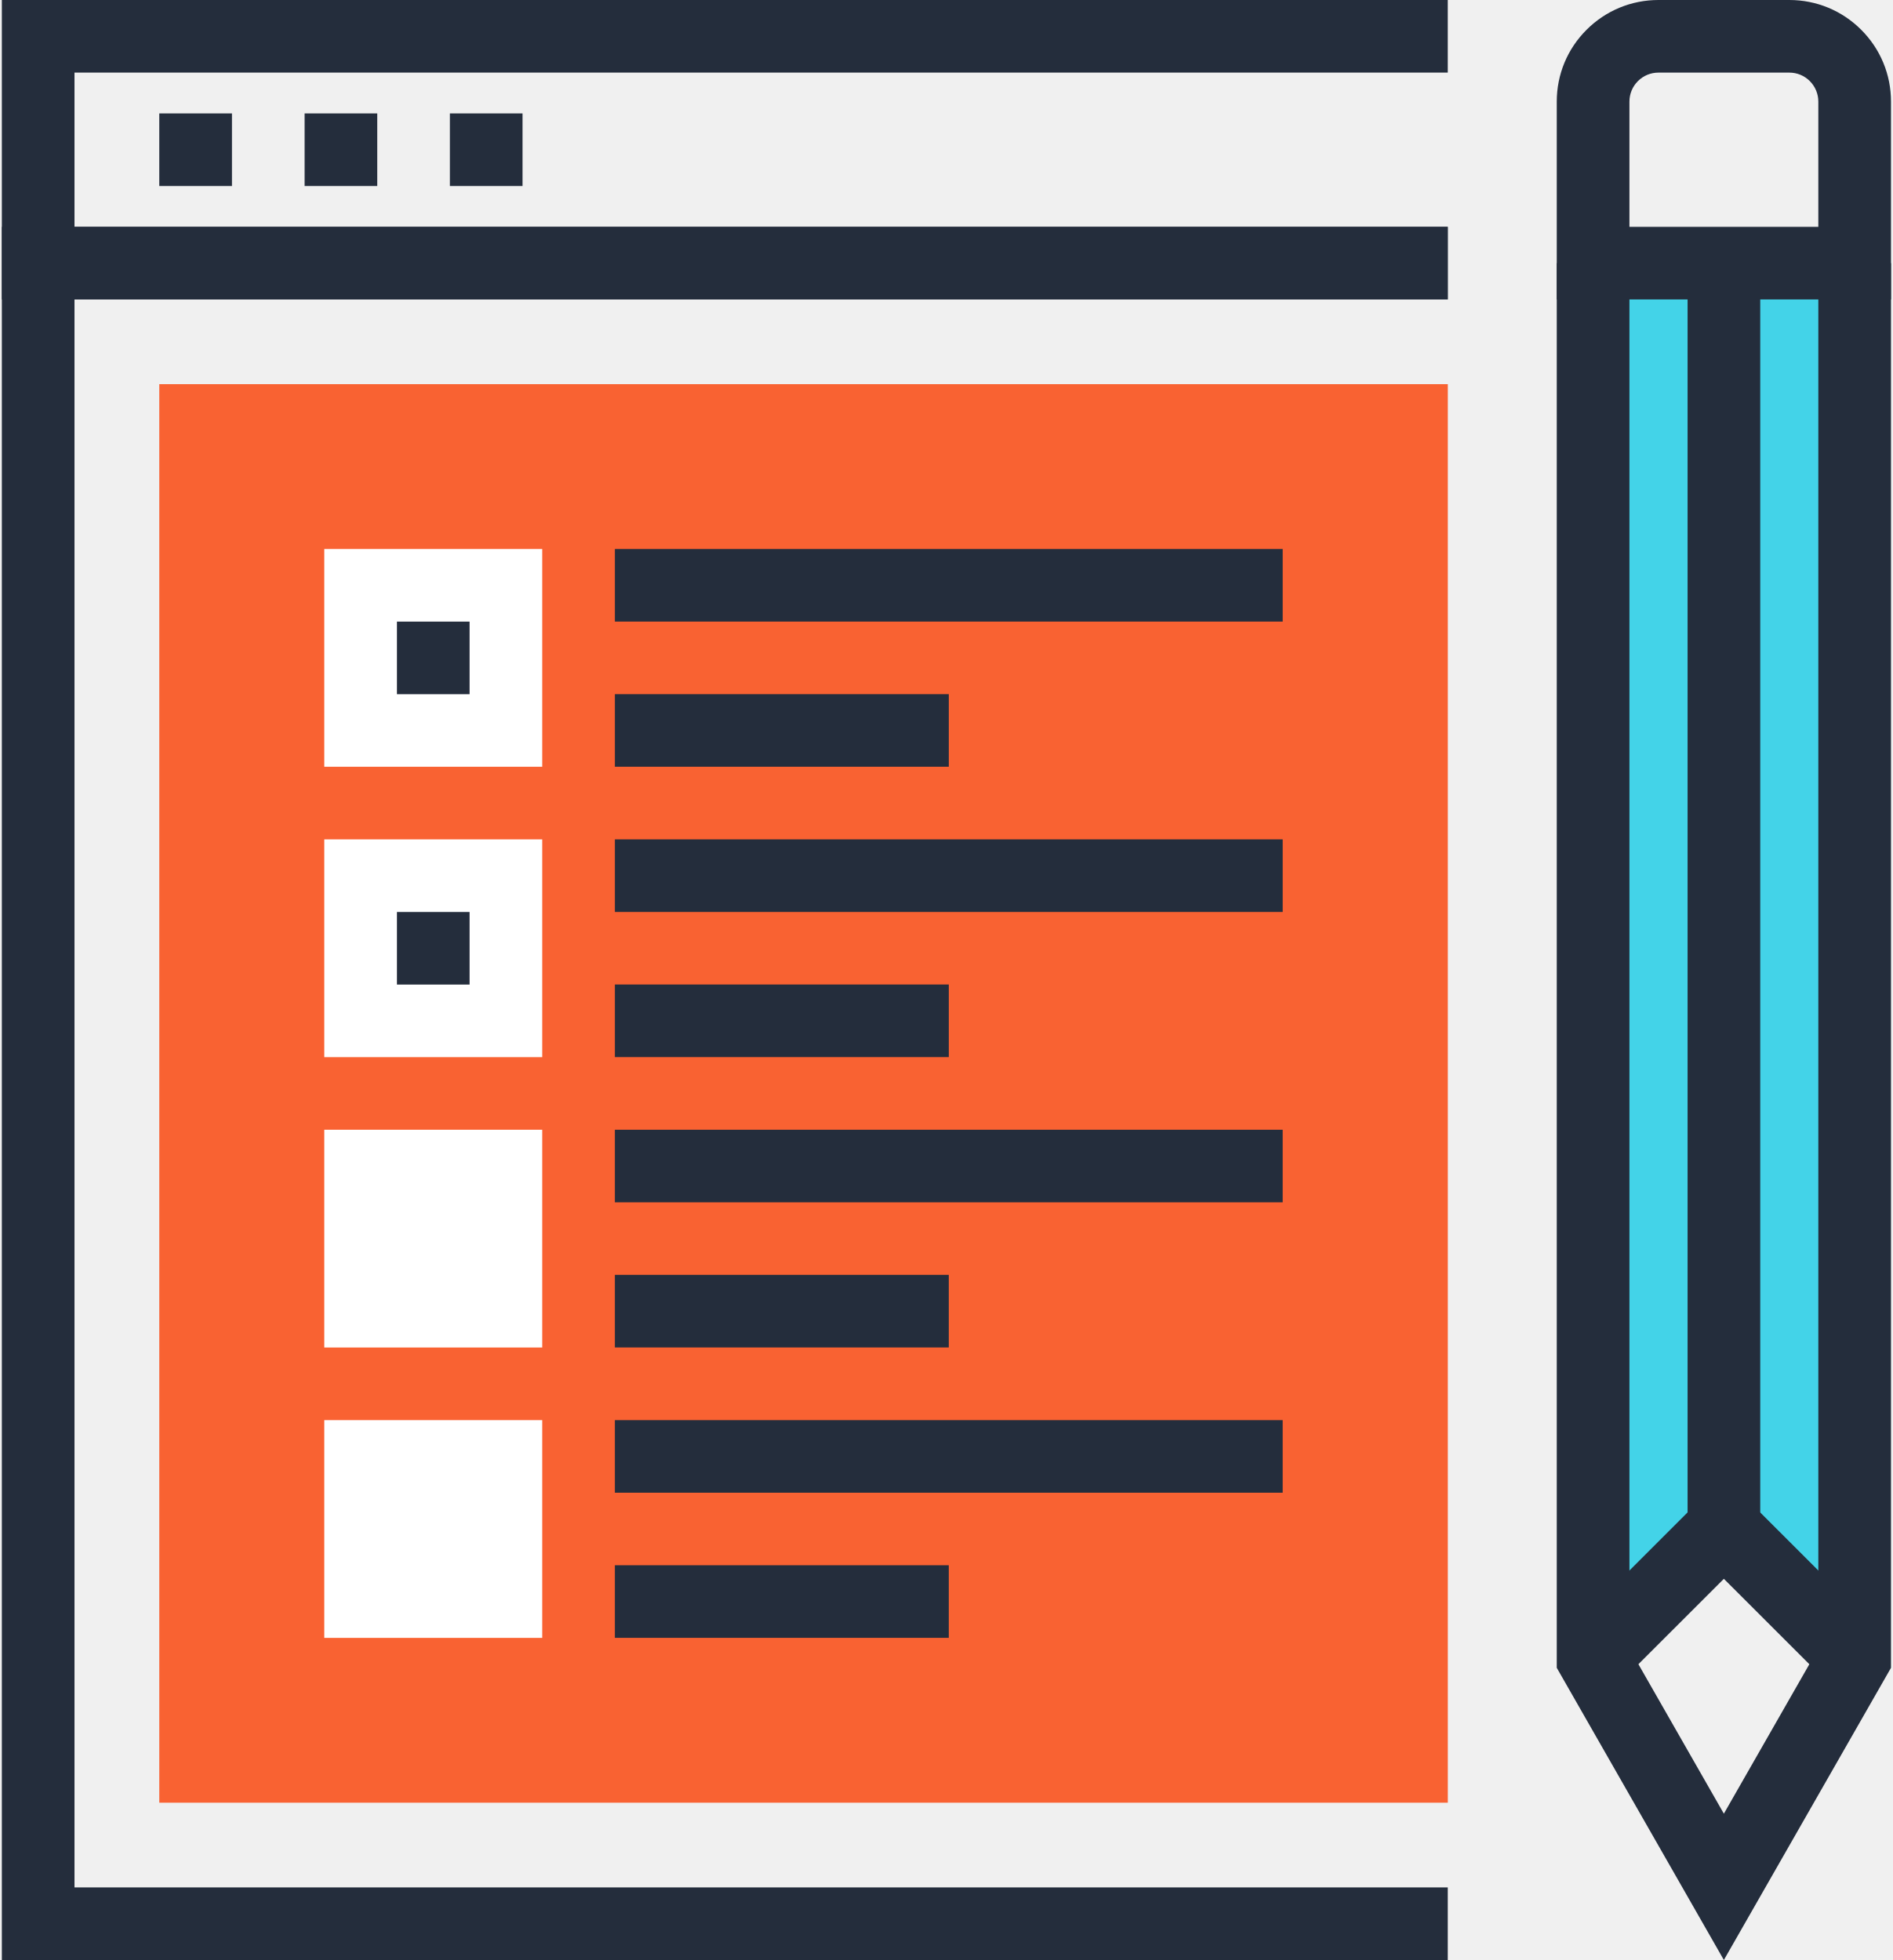
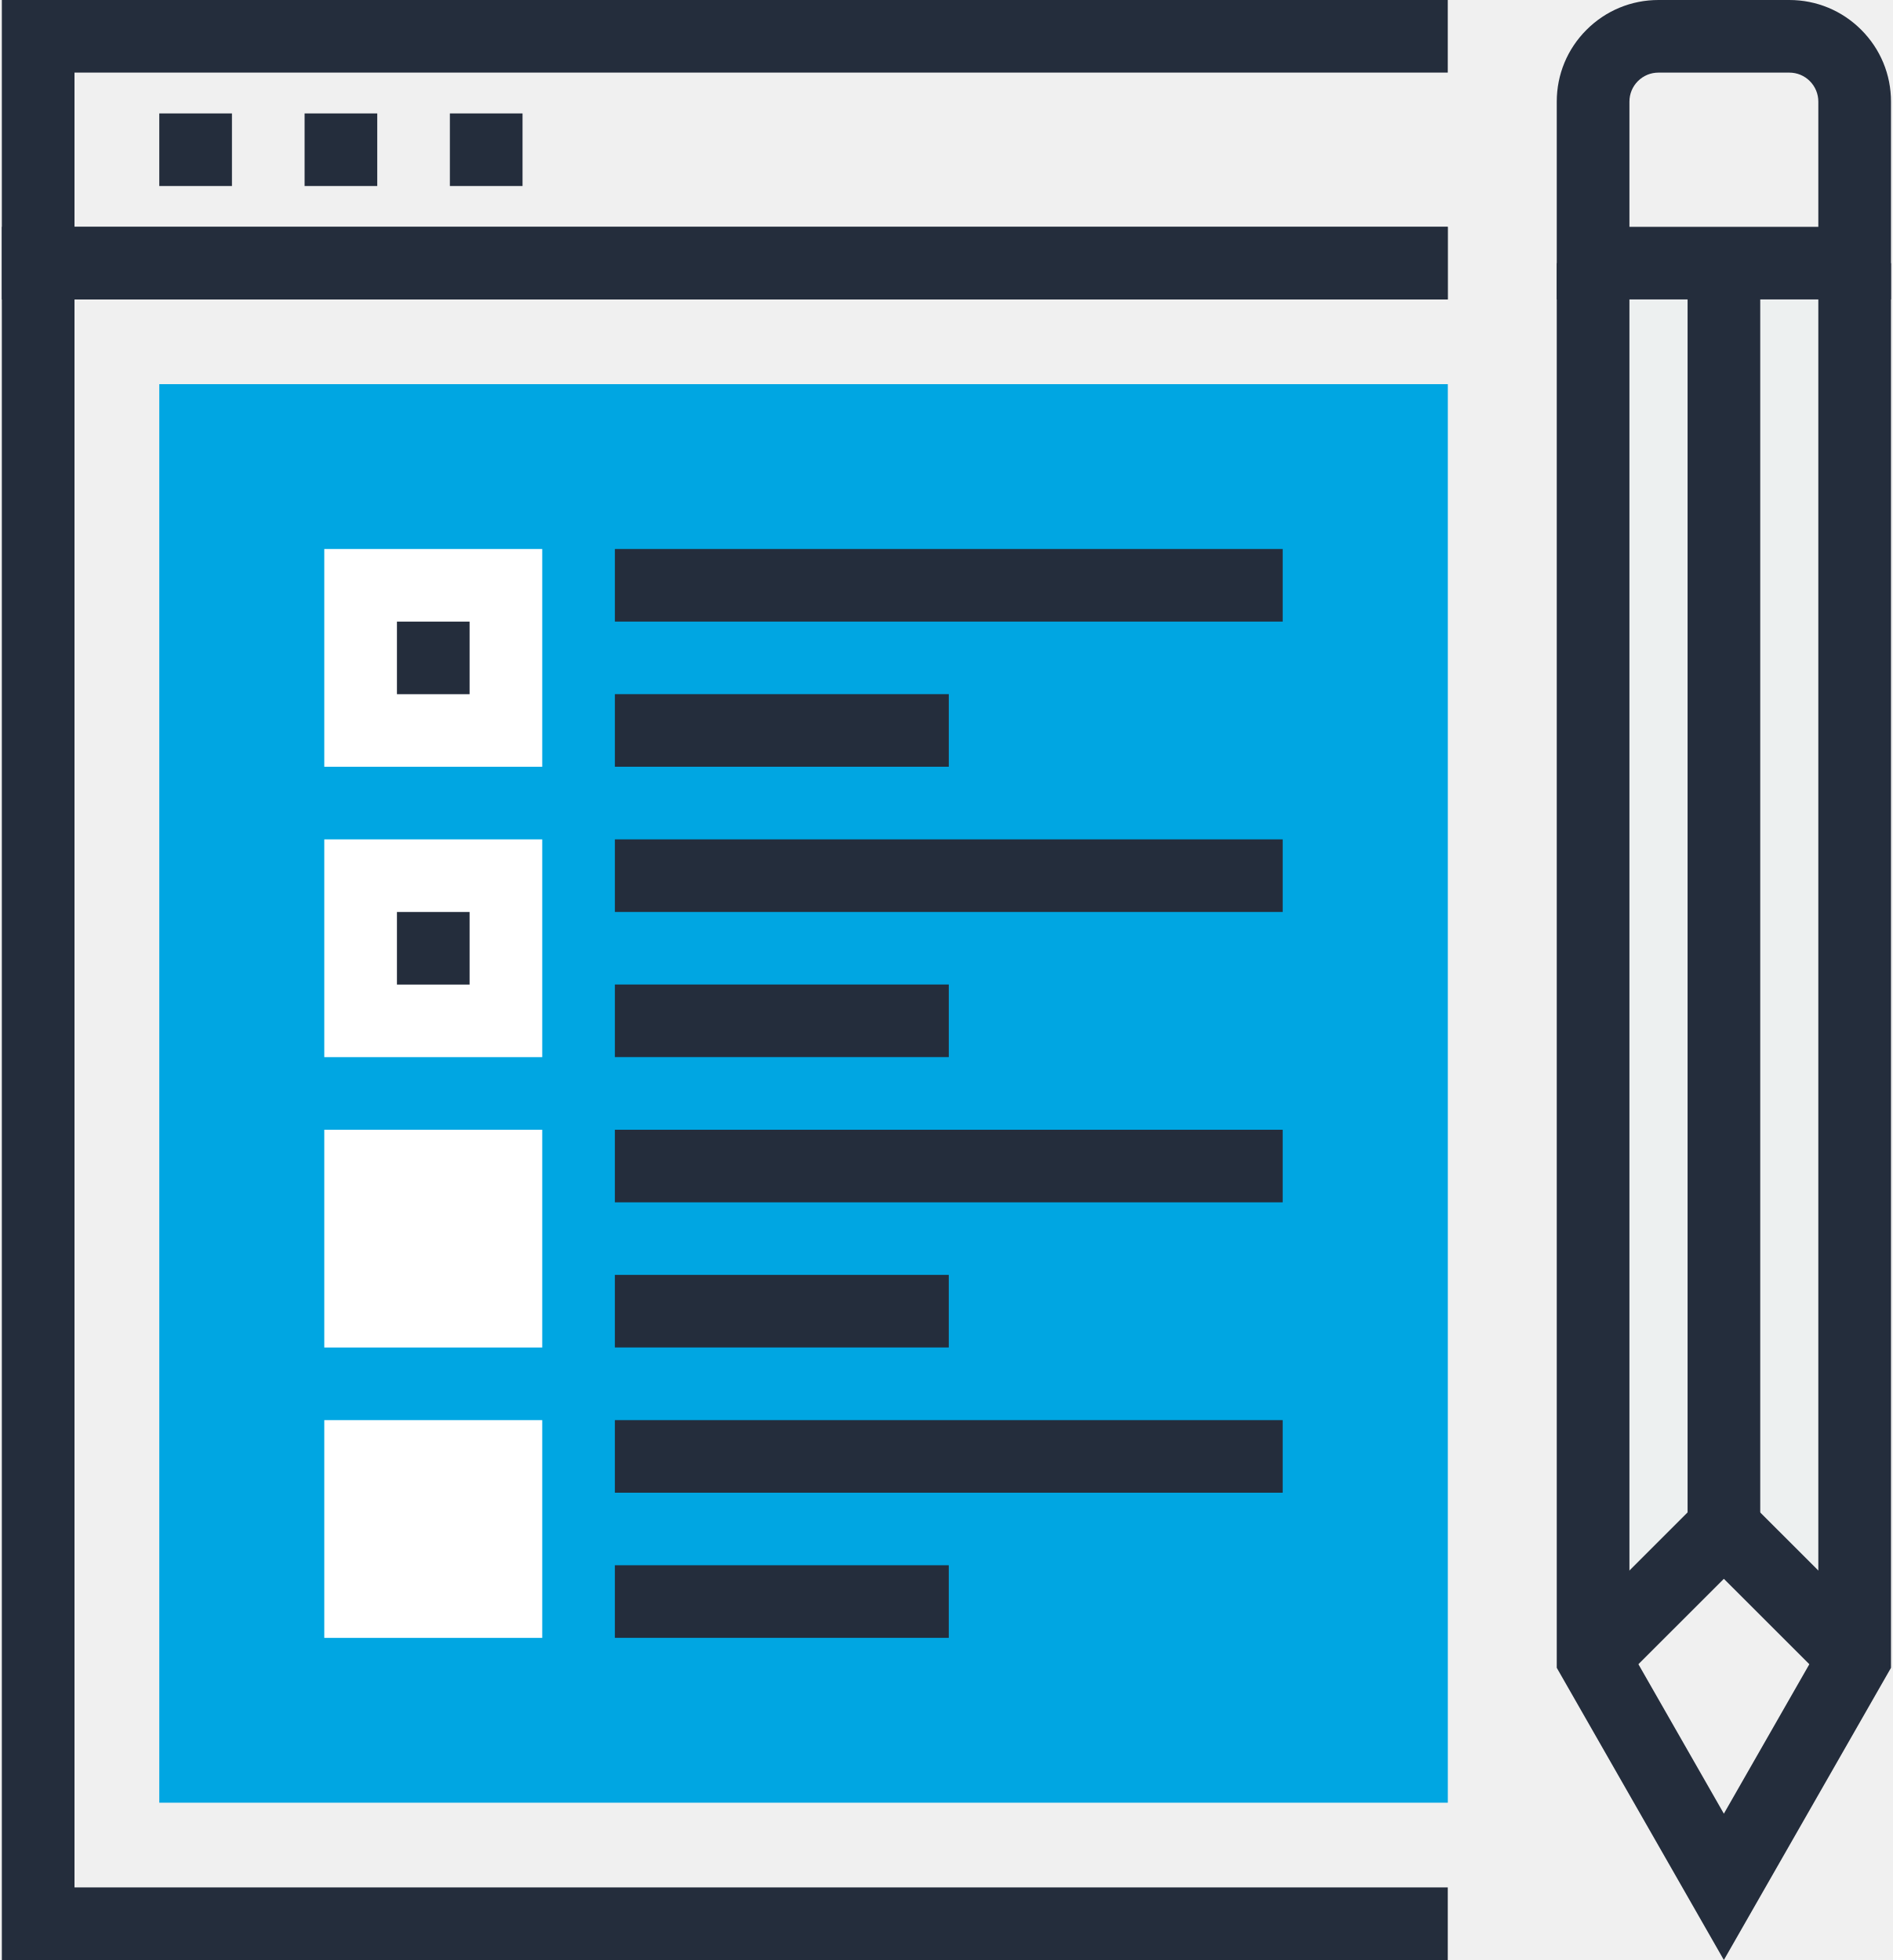
<svg xmlns="http://www.w3.org/2000/svg" width="84px" height="87px" viewBox="0 0 84 87" version="1.1">
  <g id="Sitemap" stroke="none" stroke-width="1" fill="none" fill-rule="evenodd">
    <g id="Page" />
-     <g id="Topaz-ContentMockup-Rough-Mobile-v1.3" transform="translate(-165, -1902)">
-       <g id="Group-8" transform="translate(27, 1902)">
-         <g id="010-browser-1" transform="translate(138, 0)">
-           <g id="Group" fill="#242D3C">
-             <polygon id="Path" points="64.249 87 0.082 87 0.082 10.069 64.249 10.069 64.249 13.292 3.306 13.292 3.306 83.778 64.249 83.778" />
-             <polygon id="Path" points="64.249 13.292 0.082 13.292 0.082 0 64.249 0 64.249 3.222 3.306 3.222 3.306 10.069 64.249 10.069" />
-           </g>
-           <rect id="Rectangle" fill="#F96232" x="7.069" y="17.052" width="57.182" height="62.966" />
-           <g id="Group" transform="translate(6.97166, 4.927734)" fill="#242D3C">
-             <rect id="Rectangle" x="12.993" y="0.107" width="3.224" height="3.222" />
-             <rect id="Rectangle" x="6.546" y="0.107" width="3.224" height="3.222" />
-             <rect id="Rectangle" x="0.097" y="0.107" width="3.225" height="3.222" />
-           </g>
-           <rect id="Rectangle" fill="#FFFFFF" x="14.391" y="24.369" width="9.672" height="9.666" />
-           <g id="Group" transform="translate(17.51417, 24.29883)" fill="#242D3C">
-             <rect id="Rectangle" x="0.101" y="3.293" width="3.224" height="3.222" />
-             <rect id="Rectangle" x="9.773" y="0.07" width="29.636" height="3.222" />
-             <rect id="Rectangle" x="9.773" y="6.513" width="14.818" height="3.222" />
-           </g>
-           <rect id="Rectangle" fill="#FFFFFF" x="14.391" y="37.258" width="9.672" height="9.666" />
-           <g id="Group" transform="translate(17.51417, 37.21289)" fill="#242D3C">
-             <rect id="Rectangle" x="0.101" y="3.268" width="3.224" height="3.222" />
-             <rect id="Rectangle" x="9.773" y="0.045" width="29.636" height="3.222" />
-             <rect id="Rectangle" x="9.773" y="6.487" width="14.818" height="3.222" />
-           </g>
-           <rect id="Rectangle" fill="#FFFFFF" x="14.391" y="50.147" width="9.672" height="9.666" />
-           <g id="Group" transform="translate(27.20648, 50.12695)" fill="#242D3C">
-             <rect id="Rectangle" x="0.08" y="0.02" width="29.636" height="3.222" />
-             <rect id="Rectangle" x="0.08" y="6.462" width="14.818" height="3.222" />
-           </g>
-           <rect id="Rectangle" fill="#FFFFFF" x="14.391" y="63.036" width="9.672" height="9.666" />
-           <g id="Group" transform="translate(27.20648, 62.87109)" fill="#242D3C">
-             <rect id="Rectangle" x="0.08" y="0.165" width="29.636" height="3.222" />
-             <rect id="Rectangle" x="0.08" y="6.607" width="14.818" height="3.222" />
-           </g>
-           <polygon id="Path" fill="#43D3E8" points="82.306 73.602 76.502 67.801 70.698 73.602 70.698 11.681 82.306 11.681" />
-           <g id="Group" transform="translate(69.03644, 0)" fill="#242D3C">
-             <rect id="Rectangle" x="5.855" y="11.681" width="3.224" height="56.119" />
-             <polygon id="Path" points="7.465 87 0.049 74.03 0.049 11.681 3.274 11.681 3.274 73.174 7.465 80.505 11.657 73.174 11.657 11.681 14.882 11.681 14.882 74.03" />
-             <polygon id="Path" points="12.129 74.741 7.465 70.08 2.801 74.741 0.522 72.463 7.465 65.522 14.409 72.463" />
-             <path d="M14.882,13.292 L0.049,13.292 L0.049,4.512 C0.049,3.307 0.518,2.174 1.371,1.322 C2.225,0.469 3.359,0 4.564,0 L10.368,0 C11.574,0 12.707,0.469 13.559,1.321 C14.413,2.175 14.882,3.307 14.882,4.512 L14.882,13.292 Z M3.274,10.069 L11.657,10.069 L11.657,4.512 C11.657,4.168 11.522,3.843 11.279,3.599 C11.036,3.356 10.713,3.223 10.368,3.223 L4.563,3.223 C4.219,3.223 3.895,3.356 3.651,3.6 C3.408,3.843 3.274,4.168 3.274,4.512 L3.274,10.069 L3.274,10.069 Z" id="Shape" fill-rule="nonzero" />
-           </g>
-         </g>
+     <g id="icon-efficient-copy">
+       <g id="Group" fill="#242D3C">
+         <polygon id="Path" points="64.249 87 0.082 87 0.082 10.069 64.249 10.069 64.249 13.292 3.306 13.292 3.306 83.778 64.249 83.778" />
+         <polygon id="Path" points="64.249 13.292 0.082 13.292 0.082 0 64.249 0 64.249 3.222 3.306 3.222 3.306 10.069 64.249 10.069" />
+       </g>
+       <rect id="Rectangle" fill="#00A6E2" x="7.069" y="17.052" width="57.182" height="62.966" />
+       <g id="Group" transform="translate(6.97166, 4.927734)" fill="#242D3C">
+         <rect id="Rectangle" x="12.993" y="0.107" width="3.224" height="3.222" />
+         <rect id="Rectangle" x="6.546" y="0.107" width="3.224" height="3.222" />
+         <rect id="Rectangle" x="0.097" y="0.107" width="3.225" height="3.222" />
+       </g>
+       <rect id="Rectangle" fill="#FFFFFF" x="14.391" y="24.369" width="9.672" height="9.666" />
+       <g id="Group" transform="translate(17.51417, 24.29883)" fill="#242D3C">
+         <rect id="Rectangle" x="0.101" y="3.293" width="3.224" height="3.222" />
+         <rect id="Rectangle" x="9.773" y="0.07" width="29.636" height="3.222" />
+         <rect id="Rectangle" x="9.773" y="6.513" width="14.818" height="3.222" />
+       </g>
+       <rect id="Rectangle" fill="#FFFFFF" x="14.391" y="37.258" width="9.672" height="9.666" />
+       <g id="Group" transform="translate(17.51417, 37.21289)" fill="#242D3C">
+         <rect id="Rectangle" x="0.101" y="3.268" width="3.224" height="3.222" />
+         <rect id="Rectangle" x="9.773" y="0.045" width="29.636" height="3.222" />
+         <rect id="Rectangle" x="9.773" y="6.487" width="14.818" height="3.222" />
+       </g>
+       <rect id="Rectangle" fill="#FFFFFF" x="14.391" y="50.147" width="9.672" height="9.666" />
+       <g id="Group" transform="translate(27.20648, 50.12695)" fill="#242D3C">
+         <rect id="Rectangle" x="0.08" y="0.02" width="29.636" height="3.222" />
+         <rect id="Rectangle" x="0.08" y="6.462" width="14.818" height="3.222" />
+       </g>
+       <rect id="Rectangle" fill="#FFFFFF" x="14.391" y="63.036" width="9.672" height="9.666" />
+       <g id="Group" transform="translate(27.20648, 62.87109)" fill="#242D3C">
+         <rect id="Rectangle" x="0.08" y="0.165" width="29.636" height="3.222" />
+         <rect id="Rectangle" x="0.08" y="6.607" width="14.818" height="3.222" />
+       </g>
+       <polygon id="Path" fill="#EDF0F0" points="82.306 73.602 76.502 67.801 70.698 73.602 70.698 11.681 82.306 11.681" />
+       <g id="Group" transform="translate(69.03644, 0)" fill="#242D3C">
+         <rect id="Rectangle" x="5.855" y="11.681" width="3.224" height="56.119" />
+         <polygon id="Path" points="7.465 87 0.049 74.03 0.049 11.681 3.274 11.681 3.274 73.174 7.465 80.505 11.657 73.174 11.657 11.681 14.882 11.681 14.882 74.03" />
+         <polygon id="Path" points="12.129 74.741 7.465 70.08 2.801 74.741 0.522 72.463 7.465 65.522 14.409 72.463" />
+         <path d="M14.882,13.292 L0.049,13.292 L0.049,4.512 C0.049,3.307 0.518,2.174 1.371,1.322 C2.225,0.469 3.359,0 4.564,0 L10.368,0 C11.574,0 12.707,0.469 13.559,1.321 C14.413,2.175 14.882,3.307 14.882,4.512 L14.882,13.292 Z M3.274,10.069 L11.657,10.069 L11.657,4.512 C11.657,4.168 11.522,3.843 11.279,3.599 C11.036,3.356 10.713,3.223 10.368,3.223 L4.563,3.223 C4.219,3.223 3.895,3.356 3.651,3.6 C3.408,3.843 3.274,4.168 3.274,4.512 L3.274,10.069 L3.274,10.069 Z" id="Shape" fill-rule="nonzero" />
      </g>
    </g>
  </g>
</svg>
